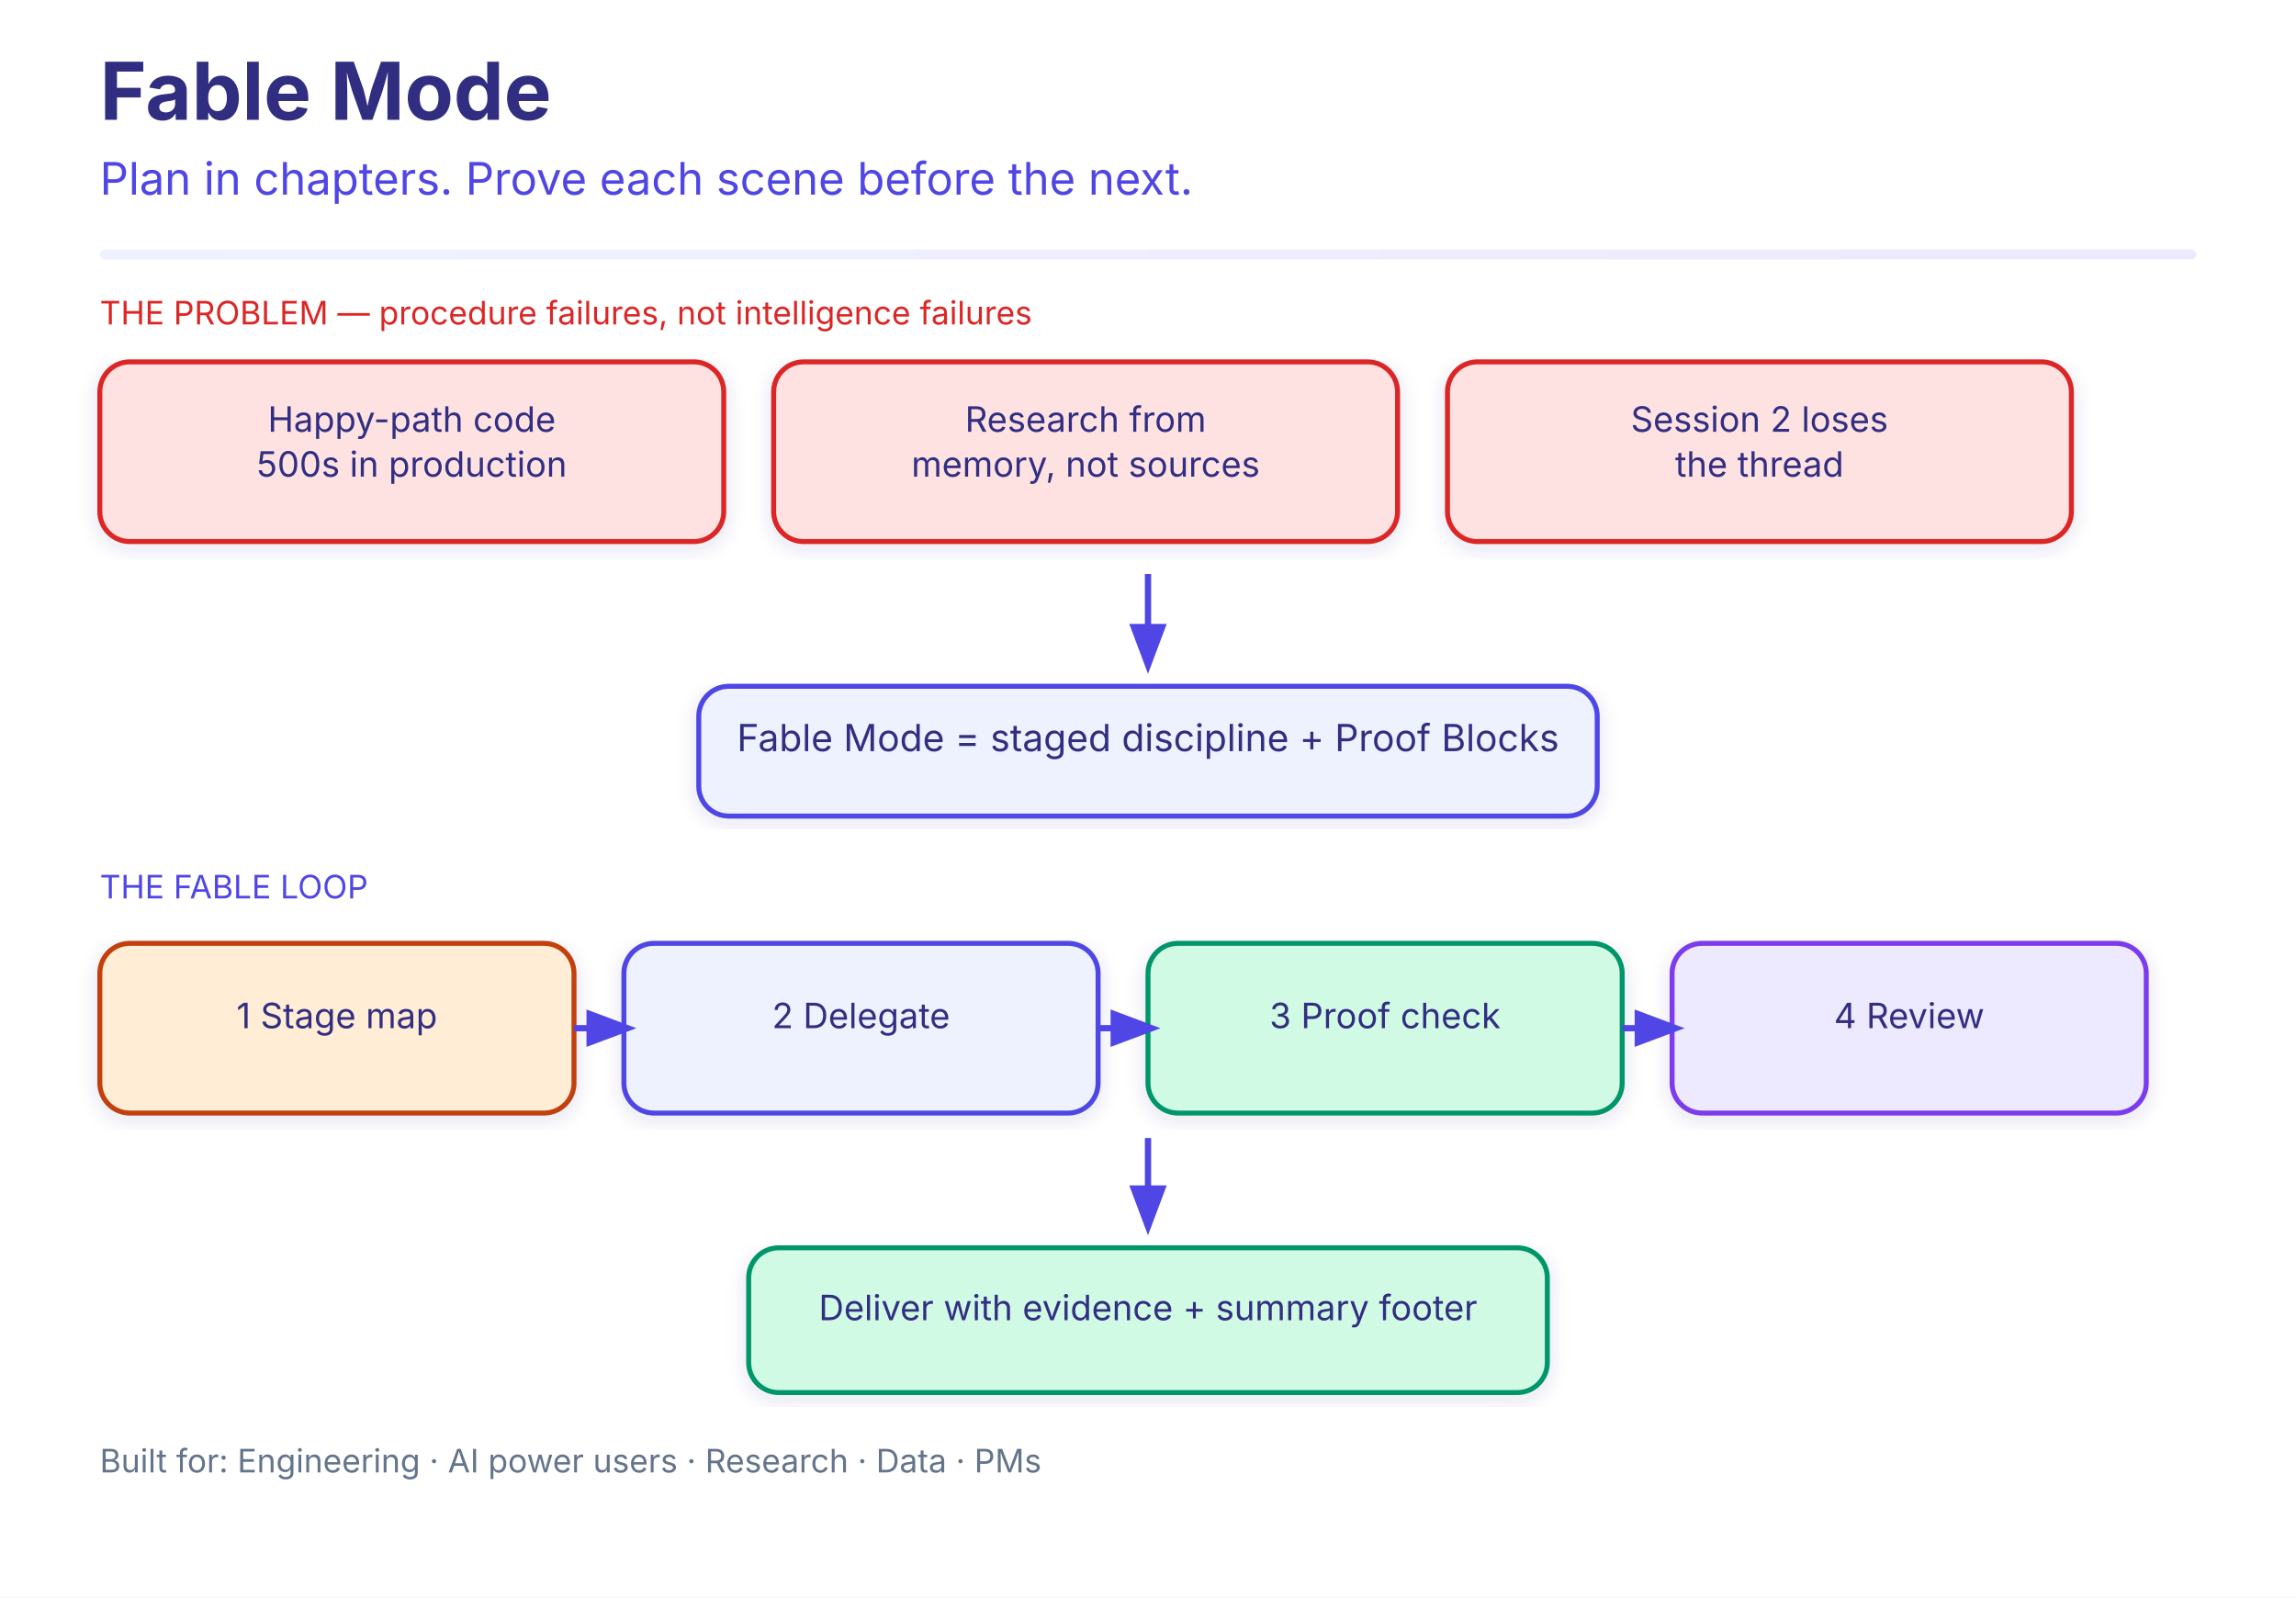
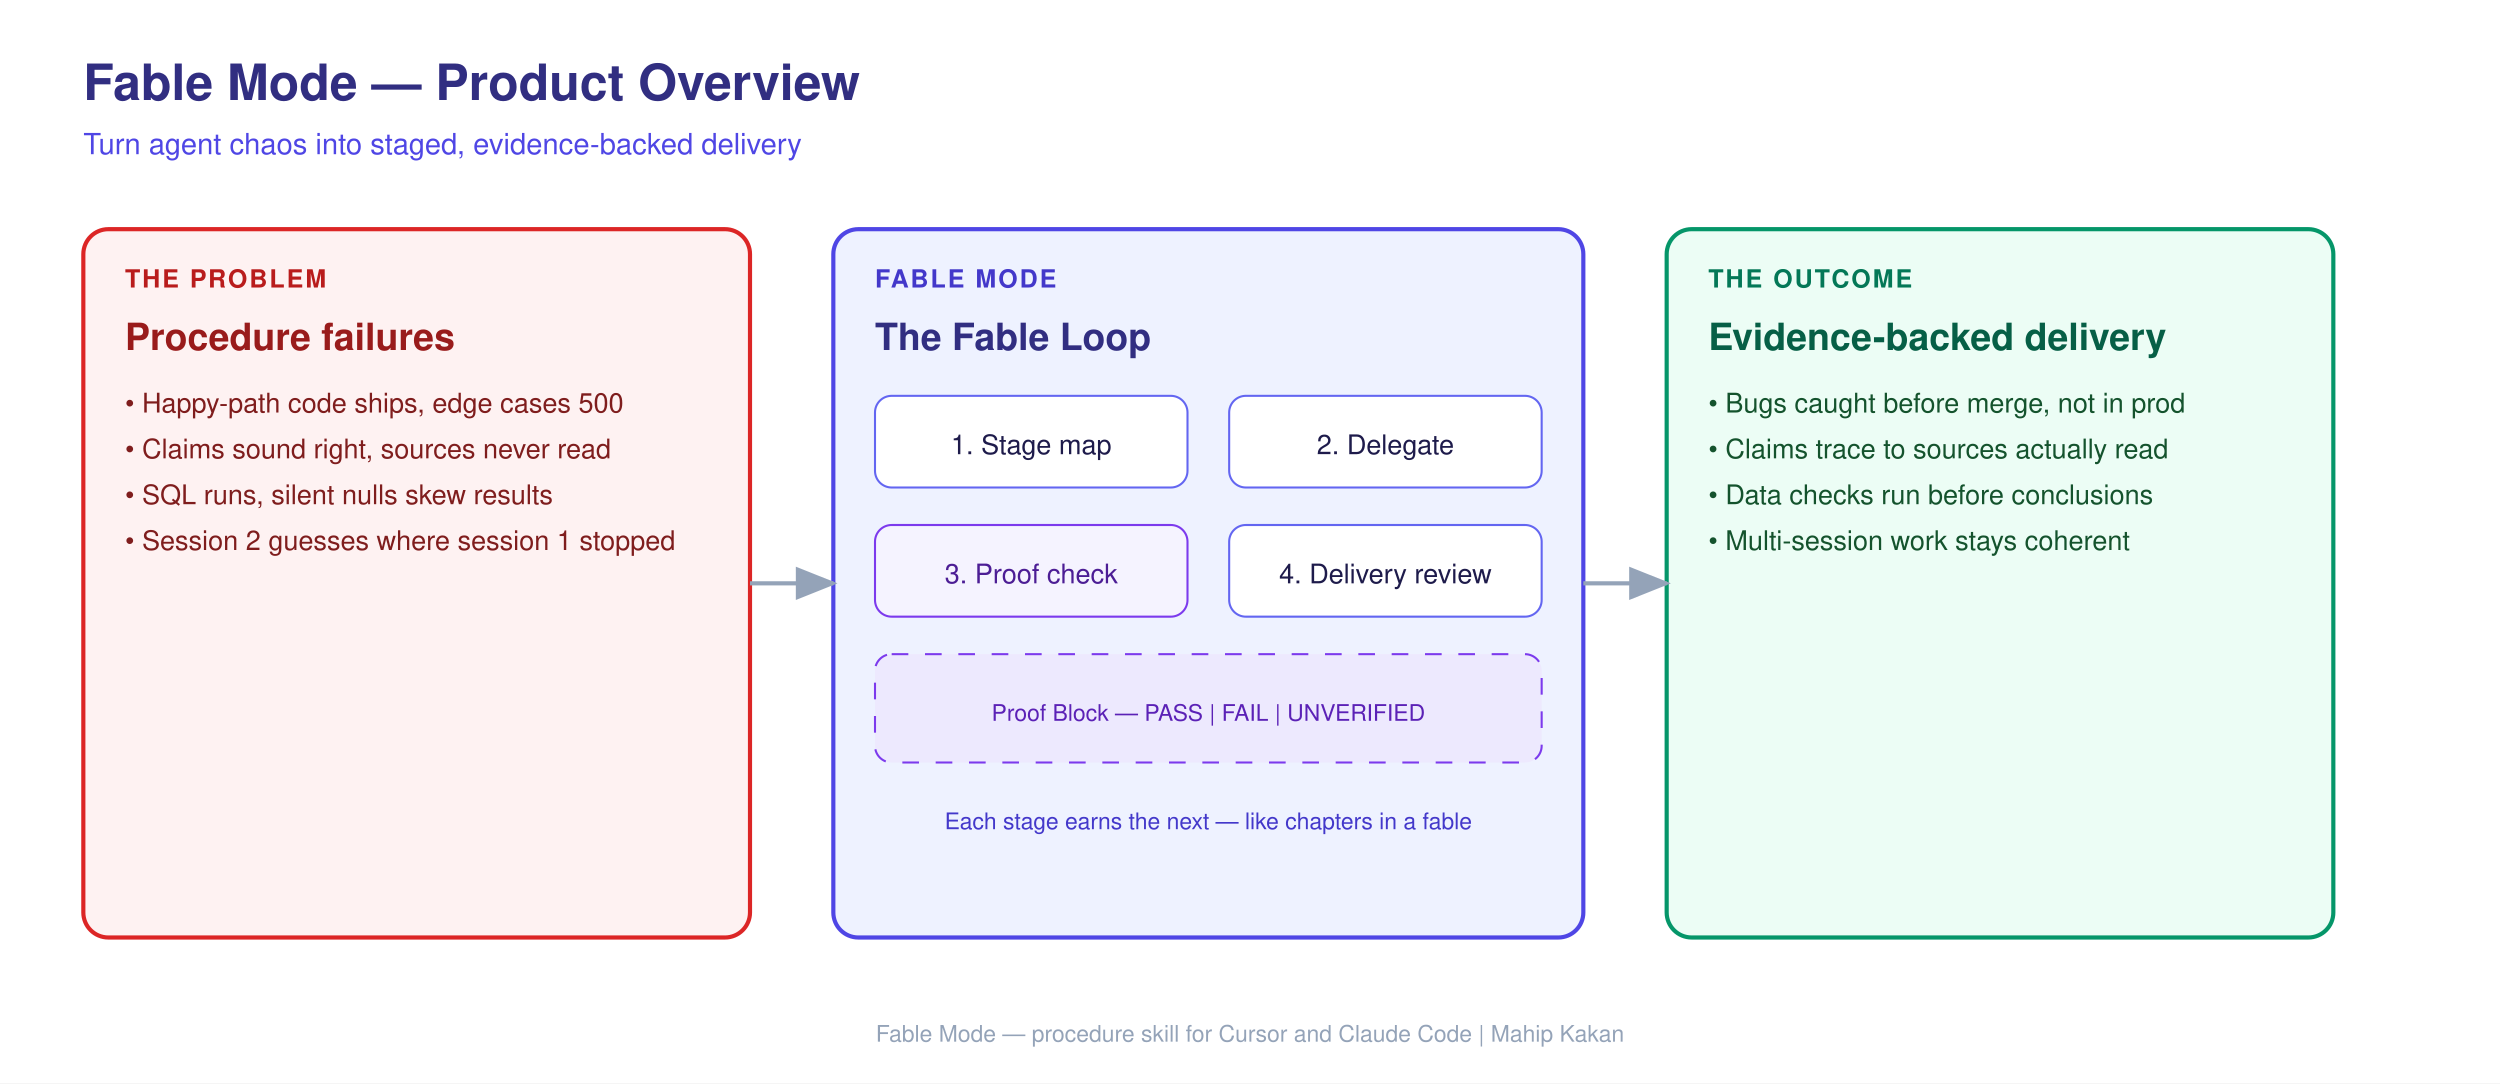
- <svg xmlns="http://www.w3.org/2000/svg" viewBox="0 0 920 640" width="920" height="640">
+ <svg xmlns="http://www.w3.org/2000/svg" width="1200" height="520" viewBox="0 0 1200 520" role="img" aria-labelledby="title desc">
  <defs>
-     <filter id="shadow" x="-5%" y="-5%" width="110%" height="115%">
-       <feDropShadow dx="0" dy="2" stdDeviation="4" flood-color="#312e8120" />
-     </filter>
-     <linearGradient id="heroGrad" x1="0%" y1="0%" x2="100%" y2="0%">
-       <stop offset="0%" stop-color="#eef2ff" />
-       <stop offset="100%" stop-color="#ede9fe" />
-     </linearGradient>
-   </defs>
-   <rect width="100%" height="100%" fill="#ffffff" />
-   <text x="40" y="48" font-family="Inter,Segoe UI,sans-serif" font-size="32" font-weight="700" fill="#312e81">Fable Mode</text>
-   <text x="40" y="78" font-family="Inter,Segoe UI,sans-serif" font-size="18" fill="#4f46e5">Plan in chapters. Prove each scene before the next.</text>
-   <rect x="40" y="100" width="840" height="4" rx="2" fill="url(#heroGrad)" />
-   <text x="40" y="130" font-family="Inter,Segoe UI,sans-serif" font-size="13" fill="#dc2626">THE PROBLEM — procedure failures, not intelligence failures</text>
-   <g filter="url(#shadow)">
-     <rect x="40" y="145" width="250" height="72" rx="12" fill="#fee2e2" stroke="#dc2626" stroke-width="2" />
-     <text x="165.0" y="173.0" text-anchor="middle" font-family="Inter,Segoe UI,sans-serif" font-size="14" fill="#312e81">Happy-path code</text>
-     <text x="165.0" y="191.0" text-anchor="middle" font-family="Inter,Segoe UI,sans-serif" font-size="14" fill="#312e81">500s in production</text>
-   </g>
-   <g filter="url(#shadow)">
-     <rect x="310" y="145" width="250" height="72" rx="12" fill="#fee2e2" stroke="#dc2626" stroke-width="2" />
-     <text x="435.0" y="173.0" text-anchor="middle" font-family="Inter,Segoe UI,sans-serif" font-size="14" fill="#312e81">Research from</text>
-     <text x="435.0" y="191.0" text-anchor="middle" font-family="Inter,Segoe UI,sans-serif" font-size="14" fill="#312e81">memory, not sources</text>
-   </g>
-   <g filter="url(#shadow)">
-     <rect x="580" y="145" width="250" height="72" rx="12" fill="#fee2e2" stroke="#dc2626" stroke-width="2" />
-     <text x="705.0" y="173.0" text-anchor="middle" font-family="Inter,Segoe UI,sans-serif" font-size="14" fill="#312e81">Session 2 loses</text>
-     <text x="705.0" y="191.0" text-anchor="middle" font-family="Inter,Segoe UI,sans-serif" font-size="14" fill="#312e81">the thread</text>
-   </g>
-   <line x1="460" y1="230" x2="460" y2="265" stroke="#4f46e5" stroke-width="2.5" marker-end="url(#arrowhead)" />
-   <defs>
-     <marker id="arrowhead" markerWidth="8" markerHeight="8" refX="6" refY="3" orient="auto">
-       <polygon points="0 0, 8 3, 0 6" fill="#4f46e5" />
+     <style>
+       .title { font: 700 24px Helvetica, Arial, sans-serif; fill: #312E81; }
+       .subtitle { font: 400 14px Helvetica, Arial, sans-serif; fill: #4F46E5; }
+       .label { font: 700 12px Helvetica, Arial, sans-serif; letter-spacing: 0.08em; }
+       .h2 { font: 700 18px Helvetica, Arial, sans-serif; }
+       .body { font: 400 13px Helvetica, Arial, sans-serif; }
+       .small { font: 400 11px Helvetica, Arial, sans-serif; }
+       .footer { font: 400 11px Helvetica, Arial, sans-serif; fill: #94A3B8; }
+     </style>
+     <marker id="arrow" markerWidth="10" markerHeight="8" refX="9" refY="4" orient="auto">
+       <path d="M0,0 L10,4 L0,8 Z" fill="#94A3B8" />
    </marker>
  </defs>
-   <g filter="url(#shadow)">
-     <rect x="280" y="275" width="360" height="52" rx="12" fill="#eef2ff" stroke="#4f46e5" stroke-width="2" />
-     <text x="460.0" y="301.0" text-anchor="middle" font-family="Inter,Segoe UI,sans-serif" font-size="15" fill="#312e81">Fable Mode = staged discipline + Proof Blocks</text>
-   </g>
-   <text x="40" y="360" font-family="Inter,Segoe UI,sans-serif" font-size="13" fill="#4f46e5">THE FABLE LOOP</text>
-   <g filter="url(#shadow)">
-     <rect x="40" y="378" width="190" height="68" rx="12" fill="#ffedd5" stroke="#c2410c" stroke-width="2" />
-     <text x="135.0" y="412.0" text-anchor="middle" font-family="Inter,Segoe UI,sans-serif" font-size="14" fill="#312e81">1  Stage map</text>
-   </g>
-   <g filter="url(#shadow)">
-     <rect x="250" y="378" width="190" height="68" rx="12" fill="#eef2ff" stroke="#4f46e5" stroke-width="2" />
-     <text x="345.0" y="412.0" text-anchor="middle" font-family="Inter,Segoe UI,sans-serif" font-size="14" fill="#312e81">2  Delegate</text>
-   </g>
-   <g filter="url(#shadow)">
-     <rect x="460" y="378" width="190" height="68" rx="12" fill="#d1fae5" stroke="#059669" stroke-width="2" />
-     <text x="555.0" y="412.0" text-anchor="middle" font-family="Inter,Segoe UI,sans-serif" font-size="14" fill="#312e81">3  Proof check</text>
-   </g>
-   <g filter="url(#shadow)">
-     <rect x="670" y="378" width="190" height="68" rx="12" fill="#ede9fe" stroke="#7c3aed" stroke-width="2" />
-     <text x="765.0" y="412.0" text-anchor="middle" font-family="Inter,Segoe UI,sans-serif" font-size="14" fill="#312e81">4  Review</text>
-   </g>
-   <line x1="230" y1="412" x2="250" y2="412" stroke="#4f46e5" stroke-width="2.5" marker-end="url(#arrowhead)" />
-   <defs>
-     <marker id="arrowhead" markerWidth="8" markerHeight="8" refX="6" refY="3" orient="auto">
-       <polygon points="0 0, 8 3, 0 6" fill="#4f46e5" />
-     </marker>
-   </defs>
-   <line x1="440" y1="412" x2="460" y2="412" stroke="#4f46e5" stroke-width="2.5" marker-end="url(#arrowhead)" />
-   <defs>
-     <marker id="arrowhead" markerWidth="8" markerHeight="8" refX="6" refY="3" orient="auto">
-       <polygon points="0 0, 8 3, 0 6" fill="#4f46e5" />
-     </marker>
-   </defs>
-   <line x1="650" y1="412" x2="670" y2="412" stroke="#4f46e5" stroke-width="2.5" marker-end="url(#arrowhead)" />
-   <defs>
-     <marker id="arrowhead" markerWidth="8" markerHeight="8" refX="6" refY="3" orient="auto">
-       <polygon points="0 0, 8 3, 0 6" fill="#4f46e5" />
-     </marker>
-   </defs>
-   <line x1="460" y1="456" x2="460" y2="490" stroke="#4f46e5" stroke-width="2.5" marker-end="url(#arrowhead)" />
-   <defs>
-     <marker id="arrowhead" markerWidth="8" markerHeight="8" refX="6" refY="3" orient="auto">
-       <polygon points="0 0, 8 3, 0 6" fill="#4f46e5" />
-     </marker>
-   </defs>
-   <g filter="url(#shadow)">
-     <rect x="300" y="500" width="320" height="58" rx="12" fill="#d1fae5" stroke="#059669" stroke-width="2" />
-     <text x="460.0" y="529.0" text-anchor="middle" font-family="Inter,Segoe UI,sans-serif" font-size="14" fill="#312e81">Deliver with evidence + summary footer</text>
-   </g>
-   <text x="40" y="590" font-family="Inter,Segoe UI,sans-serif" font-size="13" fill="#64748b">Built for: Engineering  ·  AI power users  ·  Research  ·  Data  ·  PMs</text>
+   <rect width="1200" height="520" fill="#FFFFFF" />
+   <text x="40" y="48" class="title">Fable Mode — Product Overview</text>
+   <text x="40" y="74" class="subtitle">Turn agent chaos into staged, evidence-backed delivery</text>
+   <rect x="40" y="110" width="320" height="340" rx="12" fill="#FEF2F2" stroke="#DC2626" stroke-width="2" />
+   <text x="60" y="138" class="label" fill="#B91C1C">THE PROBLEM</text>
+   <text x="60" y="168" class="h2" fill="#991B1B">Procedure failures</text>
+   <text x="60" y="198" class="body" fill="#7F1D1D">
+     <tspan x="60" dy="0">• Happy-path code ships, edge cases 500</tspan>
+     <tspan x="60" dy="22">• Claims sound right, sources never read</tspan>
+     <tspan x="60" dy="22">• SQL runs, silent nulls skew results</tspan>
+     <tspan x="60" dy="22">• Session 2 guesses where session 1 stopped</tspan>
+   </text>
+   <rect x="400" y="110" width="360" height="340" rx="12" fill="#EEF2FF" stroke="#4F46E5" stroke-width="2" />
+   <text x="420" y="138" class="label" fill="#4338CA">FABLE MODE</text>
+   <text x="420" y="168" class="h2" fill="#312E81">The Fable Loop</text>
+   <rect x="420" y="190" width="150" height="44" rx="8" fill="#FFFFFF" stroke="#6366F1" />
+   <text x="495" y="218" text-anchor="middle" class="body" fill="#1E1B4B">1. Stage map</text>
+   <rect x="590" y="190" width="150" height="44" rx="8" fill="#FFFFFF" stroke="#6366F1" />
+   <text x="665" y="218" text-anchor="middle" class="body" fill="#1E1B4B">2. Delegate</text>
+   <rect x="420" y="252" width="150" height="44" rx="8" fill="#F5F3FF" stroke="#7C3AED" />
+   <text x="495" y="280" text-anchor="middle" class="body" fill="#4C1D95">3. Proof check</text>
+   <rect x="590" y="252" width="150" height="44" rx="8" fill="#FFFFFF" stroke="#6366F1" />
+   <text x="665" y="280" text-anchor="middle" class="body" fill="#1E1B4B">4. Delivery review</text>
+   <rect x="420" y="314" width="320" height="52" rx="8" fill="#EDE9FE" stroke="#7C3AED" stroke-dasharray="8 8" />
+   <text x="580" y="346" text-anchor="middle" class="small" fill="#5B21B6">Proof Block — PASS | FAIL | UNVERIFIED</text>
+   <text x="580" y="398" text-anchor="middle" class="small" fill="#4338CA" font-style="italic">Each stage earns the next — like chapters in a fable</text>
+   <rect x="800" y="110" width="320" height="340" rx="12" fill="#ECFDF5" stroke="#059669" stroke-width="2" />
+   <text x="820" y="138" class="label" fill="#047857">THE OUTCOME</text>
+   <text x="820" y="168" class="h2" fill="#065F46">Evidence-backed delivery</text>
+   <text x="820" y="198" class="body" fill="#14532D">
+     <tspan x="820" dy="0">• Bugs caught before merge, not in prod</tspan>
+     <tspan x="820" dy="22">• Claims trace to sources actually read</tspan>
+     <tspan x="820" dy="22">• Data checks run before conclusions</tspan>
+     <tspan x="820" dy="22">• Multi-session work stays coherent</tspan>
+   </text>
+   <line x1="360" y1="280" x2="400" y2="280" stroke="#94A3B8" stroke-width="2" marker-end="url(#arrow)" />
+   <line x1="760" y1="280" x2="800" y2="280" stroke="#94A3B8" stroke-width="2" marker-end="url(#arrow)" />
+   <text x="600" y="500" text-anchor="middle" class="footer">Fable Mode — procedure skill for Cursor and Claude Code  |  Mahip Kakan</text>
</svg>
